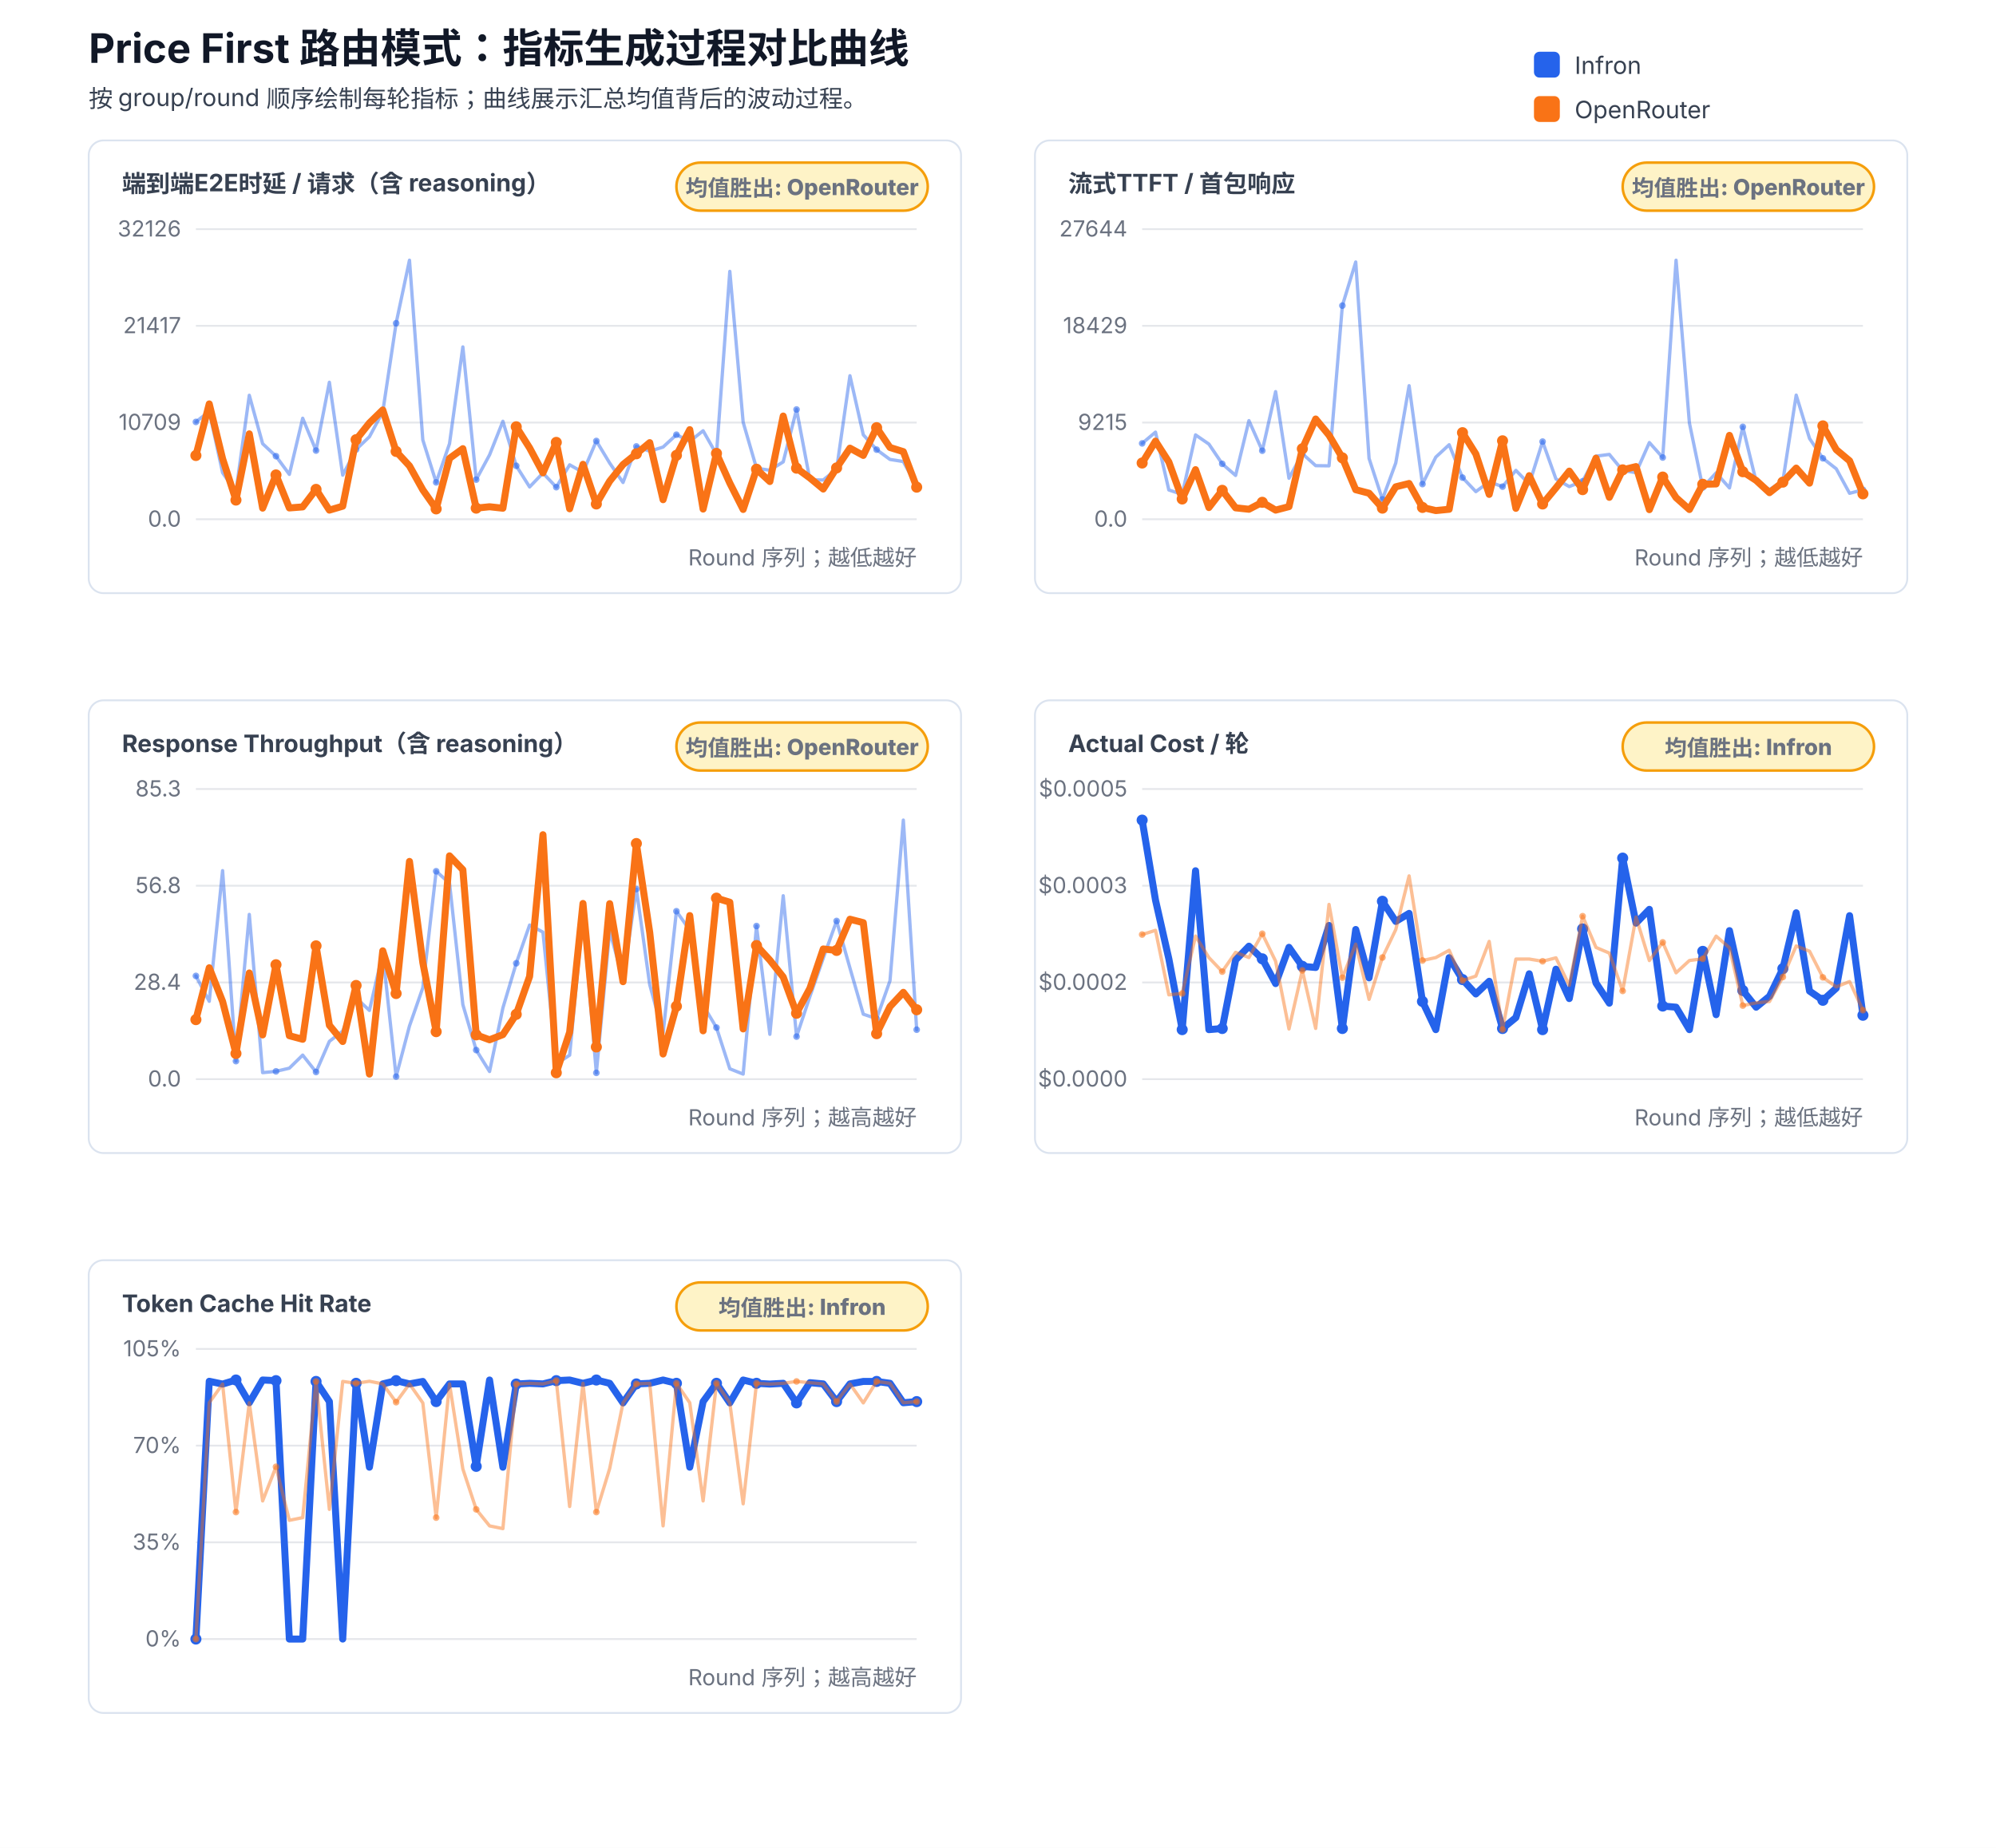
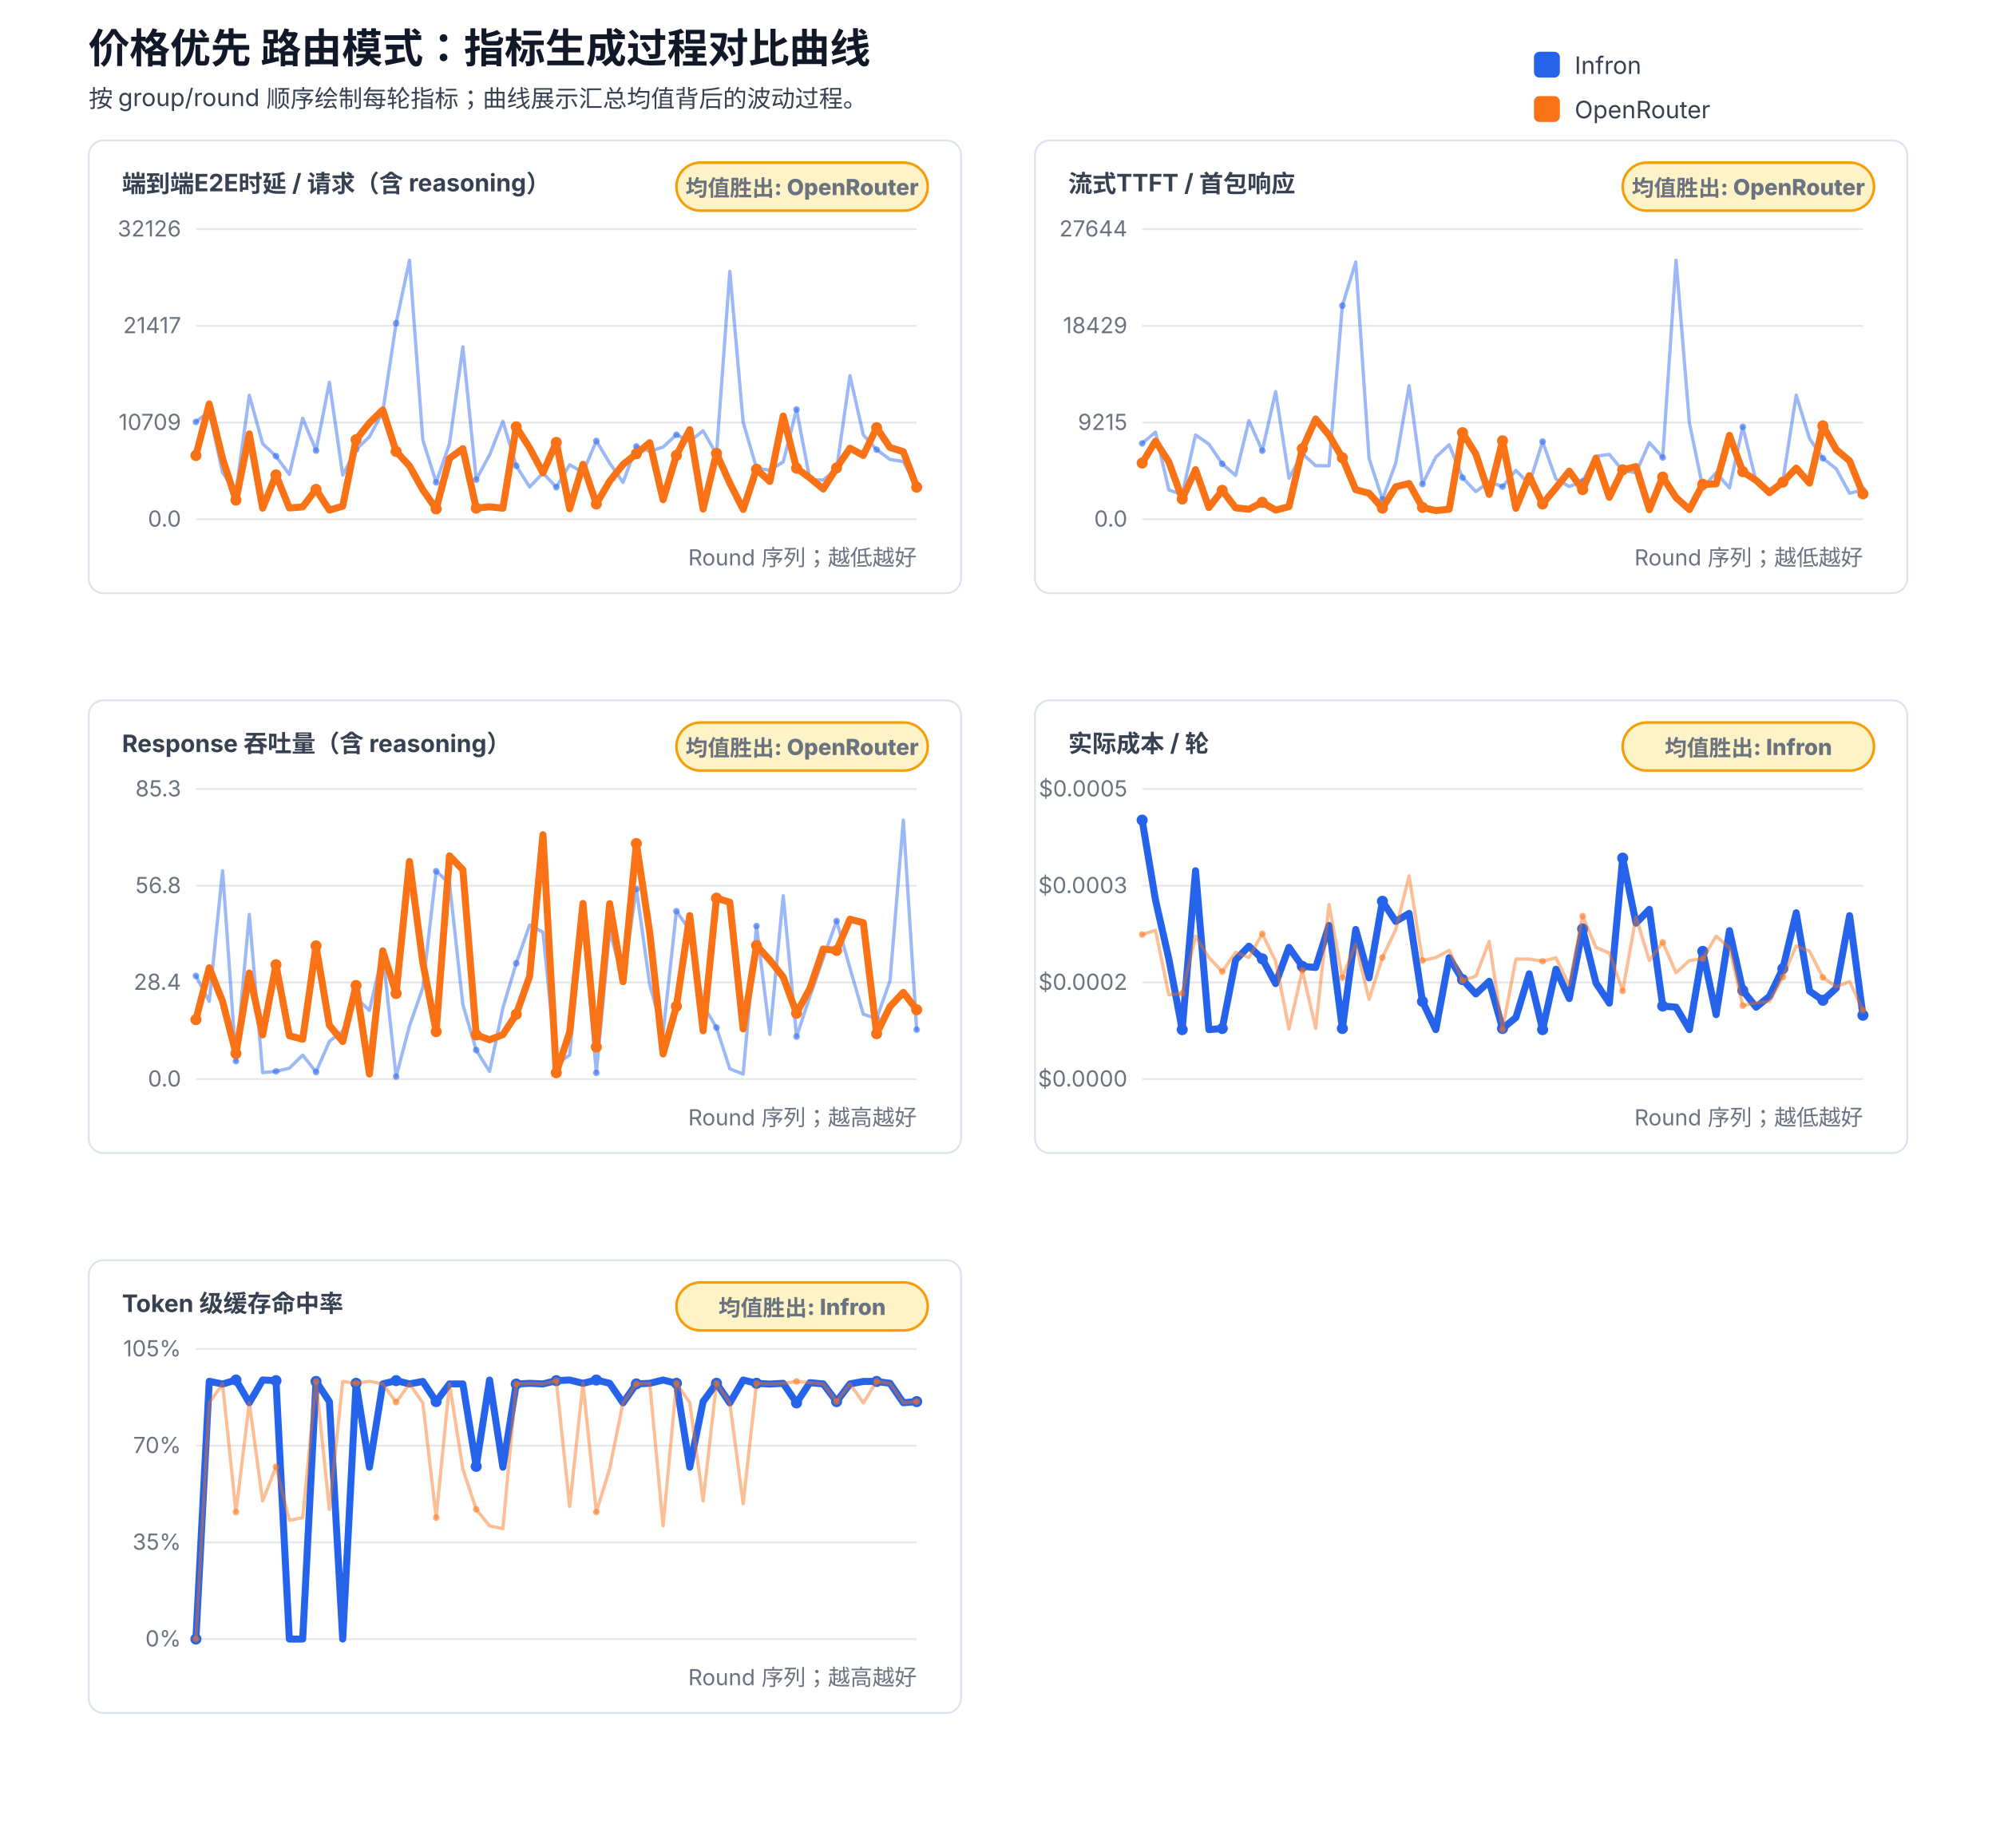
<svg xmlns="http://www.w3.org/2000/svg" width="1080" height="1000" viewBox="0 0 1080 1000">
  <style>text{font-family:-apple-system,BlinkMacSystemFont,'Segoe UI',sans-serif;fill:#111827}.title{font-size:22px;font-weight:700}.label{font-size:13px;fill:#374151}.tick{font-size:12px;fill:#6b7280}.value{font-size:12px;fill:#111827}</style>
  <rect width="100%" height="100%" fill="#ffffff" />
-   <text x="48" y="34" class="title">Price First 路由模式：指标生成过程对比曲线</text>
+   <text x="48" y="34" class="title">价格优先 路由模式：指标生成过程对比曲线</text>
  <text x="48" y="58" class="label">按 group/round 顺序绘制每轮指标；曲线展示汇总均值背后的波动过程。</text>
  <rect x="48" y="76" width="472" height="245" rx="8" fill="#ffffff" stroke="#dbe3ef" />
  <text x="66" y="104" class="label" font-weight="700">端到端E2E时延 / 请求（含 reasoning）</text>
  <rect x="366" y="88" width="136" height="26" rx="13" fill="#fef3c7" stroke="#f59e0b" stroke-width="1.4" />
  <text x="434" y="106" class="tick" font-weight="800" text-anchor="middle" fill="#92400e">均值胜出: OpenRouter</text>
  <line x1="106" y1="281.00" x2="496" y2="281.00" stroke="#e5e7eb" />
  <text x="98" y="285.00" class="tick" text-anchor="end">0.0</text>
  <line x1="106" y1="228.67" x2="496" y2="228.67" stroke="#e5e7eb" />
  <text x="98" y="232.67" class="tick" text-anchor="end">10709</text>
  <line x1="106" y1="176.33" x2="496" y2="176.33" stroke="#e5e7eb" />
  <text x="98" y="180.33" class="tick" text-anchor="end">21417</text>
  <line x1="106" y1="124.00" x2="496" y2="124.00" stroke="#e5e7eb" />
  <text x="98" y="128.00" class="tick" text-anchor="end">32126</text>
  <polyline points="106.00,228.33 113.22,222.59 120.44,255.80 127.67,266.23 134.89,213.92 142.11,240.13 149.33,246.87 156.56,256.72 163.78,226.35 171.00,243.82 178.22,206.88 185.44,257.13 192.67,243.25 199.89,236.36 207.11,222.85 214.33,174.93 221.56,140.82 228.78,238.08 236.00,261.04 243.22,240.13 250.44,187.74 257.67,259.55 264.89,246.17 272.11,227.98 279.33,252.08 286.56,263.52 293.78,256.00 301.00,263.64 308.22,251.54 315.44,255.61 322.67,238.64 329.89,250.60 337.11,261.11 344.33,241.59 351.56,244.19 358.78,241.94 366.00,235.25 373.22,238.86 380.44,233.11 387.67,245.85 394.89,146.87 402.11,228.52 409.33,253.36 416.56,254.49 423.78,249.95 431.00,221.61 438.22,259.68 445.44,259.76 452.67,253.93 459.89,203.34 467.11,235.31 474.33,243.33 481.56,248.64 488.78,249.77 496.00,263.18" fill="none" stroke="#2563eb" stroke-width="1.8" stroke-opacity="0.45" stroke-linejoin="round" stroke-linecap="round" />
  <circle cx="106.00" cy="228.33" r="1.8" fill="#2563eb" fill-opacity="0.55" />
  <circle cx="127.67" cy="266.23" r="1.8" fill="#2563eb" fill-opacity="0.55" />
  <circle cx="149.33" cy="246.87" r="1.8" fill="#2563eb" fill-opacity="0.55" />
  <circle cx="171.00" cy="243.82" r="1.8" fill="#2563eb" fill-opacity="0.55" />
  <circle cx="192.67" cy="243.25" r="1.8" fill="#2563eb" fill-opacity="0.55" />
  <circle cx="214.33" cy="174.93" r="1.8" fill="#2563eb" fill-opacity="0.55" />
  <circle cx="236.00" cy="261.04" r="1.8" fill="#2563eb" fill-opacity="0.55" />
  <circle cx="257.67" cy="259.55" r="1.8" fill="#2563eb" fill-opacity="0.55" />
  <circle cx="279.33" cy="252.08" r="1.8" fill="#2563eb" fill-opacity="0.55" />
  <circle cx="301.00" cy="263.64" r="1.8" fill="#2563eb" fill-opacity="0.55" />
  <circle cx="322.67" cy="238.64" r="1.8" fill="#2563eb" fill-opacity="0.55" />
  <circle cx="344.33" cy="241.59" r="1.8" fill="#2563eb" fill-opacity="0.55" />
  <circle cx="366.00" cy="235.25" r="1.8" fill="#2563eb" fill-opacity="0.55" />
  <circle cx="387.67" cy="245.85" r="1.8" fill="#2563eb" fill-opacity="0.55" />
  <circle cx="409.33" cy="253.36" r="1.8" fill="#2563eb" fill-opacity="0.55" />
  <circle cx="431.00" cy="221.61" r="1.8" fill="#2563eb" fill-opacity="0.55" />
  <circle cx="452.67" cy="253.93" r="1.8" fill="#2563eb" fill-opacity="0.55" />
  <circle cx="474.33" cy="243.33" r="1.8" fill="#2563eb" fill-opacity="0.55" />
  <circle cx="496.00" cy="263.18" r="1.8" fill="#2563eb" fill-opacity="0.55" />
  <polyline points="106.00,246.50 113.22,218.59 120.44,248.25 127.67,270.62 134.89,234.79 142.11,274.99 149.33,257.02 156.56,274.88 163.78,274.32 171.00,264.84 178.22,276.06 185.44,273.93 192.67,237.95 199.89,228.89 207.11,221.85 214.33,244.30 221.56,252.13 228.78,265.09 236.00,275.40 243.22,248.05 250.44,242.80 257.67,274.99 264.89,274.24 272.11,275.03 279.33,230.96 286.56,242.39 293.78,255.89 301.00,239.41 308.22,275.33 315.44,251.28 322.67,272.73 329.89,260.39 337.11,251.39 344.33,245.57 351.56,239.54 358.78,270.42 366.00,246.43 373.22,232.51 380.44,275.49 387.67,245.36 394.89,261.45 402.11,275.70 409.33,253.93 416.56,260.59 423.78,225.16 431.00,253.36 438.22,258.66 445.44,264.65 452.67,253.23 459.89,242.53 467.11,246.46 474.33,231.44 481.56,242.16 488.78,244.42 496.00,263.63" fill="none" stroke="#f97316" stroke-width="3.8" stroke-opacity="1" stroke-linejoin="round" stroke-linecap="round" />
  <circle cx="106.00" cy="246.50" r="3.0" fill="#f97316" fill-opacity="1" />
  <circle cx="127.67" cy="270.62" r="3.0" fill="#f97316" fill-opacity="1" />
  <circle cx="149.33" cy="257.02" r="3.0" fill="#f97316" fill-opacity="1" />
  <circle cx="171.00" cy="264.84" r="3.0" fill="#f97316" fill-opacity="1" />
  <circle cx="192.67" cy="237.95" r="3.0" fill="#f97316" fill-opacity="1" />
  <circle cx="214.33" cy="244.30" r="3.0" fill="#f97316" fill-opacity="1" />
  <circle cx="236.00" cy="275.40" r="3.0" fill="#f97316" fill-opacity="1" />
  <circle cx="257.67" cy="274.99" r="3.0" fill="#f97316" fill-opacity="1" />
  <circle cx="279.33" cy="230.96" r="3.0" fill="#f97316" fill-opacity="1" />
  <circle cx="301.00" cy="239.41" r="3.0" fill="#f97316" fill-opacity="1" />
  <circle cx="322.67" cy="272.73" r="3.0" fill="#f97316" fill-opacity="1" />
  <circle cx="344.33" cy="245.57" r="3.0" fill="#f97316" fill-opacity="1" />
  <circle cx="366.00" cy="246.43" r="3.0" fill="#f97316" fill-opacity="1" />
  <circle cx="387.67" cy="245.36" r="3.0" fill="#f97316" fill-opacity="1" />
  <circle cx="409.33" cy="253.93" r="3.0" fill="#f97316" fill-opacity="1" />
  <circle cx="431.00" cy="253.36" r="3.0" fill="#f97316" fill-opacity="1" />
  <circle cx="452.67" cy="253.23" r="3.0" fill="#f97316" fill-opacity="1" />
  <circle cx="474.33" cy="231.44" r="3.0" fill="#f97316" fill-opacity="1" />
  <circle cx="496.00" cy="263.63" r="3.0" fill="#f97316" fill-opacity="1" />
  <text x="496" y="306" class="tick" text-anchor="end">Round 序列；越低越好</text>
  <rect x="560" y="76" width="472" height="245" rx="8" fill="#ffffff" stroke="#dbe3ef" />
  <text x="578" y="104" class="label" font-weight="700">流式TTFT / 首包响应</text>
  <rect x="878" y="88" width="136" height="26" rx="13" fill="#fef3c7" stroke="#f59e0b" stroke-width="1.4" />
  <text x="946" y="106" class="tick" font-weight="800" text-anchor="middle" fill="#92400e">均值胜出: OpenRouter</text>
  <line x1="618" y1="281.00" x2="1008" y2="281.00" stroke="#e5e7eb" />
  <text x="610" y="285.00" class="tick" text-anchor="end">0.0</text>
  <line x1="618" y1="228.67" x2="1008" y2="228.67" stroke="#e5e7eb" />
  <text x="610" y="232.67" class="tick" text-anchor="end">9215</text>
  <line x1="618" y1="176.33" x2="1008" y2="176.33" stroke="#e5e7eb" />
  <text x="610" y="180.33" class="tick" text-anchor="end">18429</text>
  <line x1="618" y1="124.00" x2="1008" y2="124.00" stroke="#e5e7eb" />
  <text x="610" y="128.00" class="tick" text-anchor="end">27644</text>
  <polyline points="618.00,239.94 625.22,233.86 632.44,265.15 639.67,267.56 646.89,235.35 654.11,240.32 661.33,251.01 668.56,257.29 675.78,227.63 683.00,243.91 690.22,211.94 697.44,258.81 704.67,245.49 711.89,252.00 719.11,252.10 726.33,165.39 733.56,141.79 740.78,248.10 748.00,270.23 755.22,250.55 762.44,208.73 769.67,261.97 776.89,247.37 784.11,240.68 791.33,258.46 798.56,266.05 805.78,260.70 813.00,263.36 820.22,254.56 827.44,261.96 834.67,238.98 841.89,259.21 849.11,263.31 856.33,260.43 863.56,246.87 870.78,245.92 878.00,254.65 885.22,255.78 892.44,239.50 899.67,247.59 906.89,140.82 914.11,228.91 921.33,263.82 928.56,255.90 935.78,264.04 943.00,231.00 950.22,260.60 957.44,264.96 964.67,260.35 971.89,213.84 979.11,237.31 986.33,248.02 993.56,253.69 1000.78,266.96 1008.00,265.07" fill="none" stroke="#2563eb" stroke-width="1.8" stroke-opacity="0.45" stroke-linejoin="round" stroke-linecap="round" />
  <circle cx="618.00" cy="239.94" r="1.8" fill="#2563eb" fill-opacity="0.55" />
  <circle cx="639.67" cy="267.56" r="1.8" fill="#2563eb" fill-opacity="0.55" />
  <circle cx="661.33" cy="251.01" r="1.8" fill="#2563eb" fill-opacity="0.55" />
  <circle cx="683.00" cy="243.91" r="1.8" fill="#2563eb" fill-opacity="0.55" />
  <circle cx="704.67" cy="245.49" r="1.8" fill="#2563eb" fill-opacity="0.55" />
  <circle cx="726.33" cy="165.39" r="1.8" fill="#2563eb" fill-opacity="0.55" />
  <circle cx="748.00" cy="270.23" r="1.8" fill="#2563eb" fill-opacity="0.55" />
  <circle cx="769.67" cy="261.97" r="1.8" fill="#2563eb" fill-opacity="0.55" />
  <circle cx="791.33" cy="258.46" r="1.8" fill="#2563eb" fill-opacity="0.55" />
  <circle cx="813.00" cy="263.36" r="1.8" fill="#2563eb" fill-opacity="0.55" />
  <circle cx="834.67" cy="238.98" r="1.8" fill="#2563eb" fill-opacity="0.55" />
  <circle cx="856.33" cy="260.43" r="1.8" fill="#2563eb" fill-opacity="0.55" />
  <circle cx="878.00" cy="254.65" r="1.8" fill="#2563eb" fill-opacity="0.55" />
  <circle cx="899.67" cy="247.59" r="1.8" fill="#2563eb" fill-opacity="0.55" />
  <circle cx="921.33" cy="263.82" r="1.8" fill="#2563eb" fill-opacity="0.55" />
  <circle cx="943.00" cy="231.00" r="1.8" fill="#2563eb" fill-opacity="0.55" />
  <circle cx="964.67" cy="260.35" r="1.8" fill="#2563eb" fill-opacity="0.55" />
  <circle cx="986.33" cy="248.02" r="1.8" fill="#2563eb" fill-opacity="0.55" />
  <circle cx="1008.00" cy="265.07" r="1.8" fill="#2563eb" fill-opacity="0.55" />
  <polyline points="618.00,250.57 625.22,238.73 632.44,250.00 639.67,270.03 646.89,254.17 654.11,274.67 661.33,265.35 668.56,274.83 675.78,275.59 683.00,271.83 690.22,276.06 697.44,274.17 704.67,242.87 711.89,226.76 719.11,235.51 726.33,247.78 733.56,265.02 740.78,266.91 748.00,274.99 755.22,263.45 762.44,261.65 769.67,274.61 776.89,276.31 784.11,275.60 791.33,234.15 798.56,245.70 805.78,267.55 813.00,238.55 820.22,275.09 827.44,257.41 834.67,272.74 841.89,264.02 849.11,254.96 856.33,264.98 863.56,247.94 870.78,269.14 878.00,254.27 885.22,252.50 892.44,275.80 899.67,258.17 906.89,269.30 914.11,275.73 921.33,262.08 928.56,261.89 935.78,235.61 943.00,255.28 950.22,259.97 957.44,266.62 964.67,260.91 971.89,253.32 979.11,261.47 986.33,230.47 993.56,243.34 1000.78,249.38 1008.00,267.26" fill="none" stroke="#f97316" stroke-width="3.8" stroke-opacity="1" stroke-linejoin="round" stroke-linecap="round" />
  <circle cx="618.00" cy="250.57" r="3.0" fill="#f97316" fill-opacity="1" />
  <circle cx="639.67" cy="270.03" r="3.0" fill="#f97316" fill-opacity="1" />
  <circle cx="661.33" cy="265.35" r="3.0" fill="#f97316" fill-opacity="1" />
  <circle cx="683.00" cy="271.83" r="3.0" fill="#f97316" fill-opacity="1" />
  <circle cx="704.67" cy="242.87" r="3.0" fill="#f97316" fill-opacity="1" />
  <circle cx="726.33" cy="247.78" r="3.0" fill="#f97316" fill-opacity="1" />
  <circle cx="748.00" cy="274.99" r="3.0" fill="#f97316" fill-opacity="1" />
  <circle cx="769.67" cy="274.61" r="3.0" fill="#f97316" fill-opacity="1" />
  <circle cx="791.33" cy="234.15" r="3.0" fill="#f97316" fill-opacity="1" />
  <circle cx="813.00" cy="238.55" r="3.0" fill="#f97316" fill-opacity="1" />
  <circle cx="834.67" cy="272.74" r="3.0" fill="#f97316" fill-opacity="1" />
  <circle cx="856.33" cy="264.98" r="3.0" fill="#f97316" fill-opacity="1" />
  <circle cx="878.00" cy="254.27" r="3.0" fill="#f97316" fill-opacity="1" />
  <circle cx="899.67" cy="258.17" r="3.0" fill="#f97316" fill-opacity="1" />
  <circle cx="921.33" cy="262.08" r="3.0" fill="#f97316" fill-opacity="1" />
  <circle cx="943.00" cy="255.28" r="3.0" fill="#f97316" fill-opacity="1" />
  <circle cx="964.67" cy="260.91" r="3.0" fill="#f97316" fill-opacity="1" />
  <circle cx="986.33" cy="230.47" r="3.0" fill="#f97316" fill-opacity="1" />
  <circle cx="1008.00" cy="267.26" r="3.0" fill="#f97316" fill-opacity="1" />
  <text x="1008" y="306" class="tick" text-anchor="end">Round 序列；越低越好</text>
  <rect x="48" y="379" width="472" height="245" rx="8" fill="#ffffff" stroke="#dbe3ef" />
-   <text x="66" y="407" class="label" font-weight="700">Response Throughput（含 reasoning）</text>
+   <text x="66" y="407" class="label" font-weight="700">Response 吞吐量（含 reasoning）</text>
  <rect x="366" y="391" width="136" height="26" rx="13" fill="#fef3c7" stroke="#f59e0b" stroke-width="1.4" />
  <text x="434" y="409" class="tick" font-weight="800" text-anchor="middle" fill="#92400e">均值胜出: OpenRouter</text>
  <line x1="106" y1="584.00" x2="496" y2="584.00" stroke="#e5e7eb" />
  <text x="98" y="588.00" class="tick" text-anchor="end">0.0</text>
  <line x1="106" y1="531.67" x2="496" y2="531.67" stroke="#e5e7eb" />
  <text x="98" y="535.67" class="tick" text-anchor="end">28.4</text>
  <line x1="106" y1="479.33" x2="496" y2="479.33" stroke="#e5e7eb" />
  <text x="98" y="483.33" class="tick" text-anchor="end">56.8</text>
  <line x1="106" y1="427.00" x2="496" y2="427.00" stroke="#e5e7eb" />
  <text x="98" y="431.00" class="tick" text-anchor="end">85.3</text>
  <polyline points="106.00,528.13 113.22,541.87 120.44,471.17 127.67,574.25 134.89,494.86 142.11,580.48 149.33,579.78 156.56,578.07 163.78,570.99 171.00,580.13 178.22,563.54 185.44,557.98 192.67,540.02 199.89,546.81 207.11,515.76 214.33,582.64 221.56,555.24 228.78,534.52 236.00,471.49 243.22,477.98 250.44,543.67 257.67,568.27 264.89,579.87 272.11,545.47 279.33,521.29 286.56,500.61 293.78,504.45 301.00,575.71 308.22,571.02 315.44,495.22 322.67,580.60 329.89,503.78 337.11,529.94 344.33,481.12 351.56,532.90 358.78,559.12 366.00,493.13 373.22,503.39 380.44,543.97 387.67,556.09 394.89,578.40 402.11,581.26 409.33,501.15 416.56,559.73 423.78,484.75 431.00,560.97 438.22,539.26 445.44,518.54 452.67,498.40 459.89,523.86 467.11,548.84 474.33,551.27 481.56,530.75 488.78,443.82 496.00,557.24" fill="none" stroke="#2563eb" stroke-width="1.8" stroke-opacity="0.45" stroke-linejoin="round" stroke-linecap="round" />
  <circle cx="106.00" cy="528.13" r="1.8" fill="#2563eb" fill-opacity="0.55" />
  <circle cx="127.67" cy="574.25" r="1.8" fill="#2563eb" fill-opacity="0.55" />
  <circle cx="149.33" cy="579.78" r="1.8" fill="#2563eb" fill-opacity="0.55" />
  <circle cx="171.00" cy="580.13" r="1.8" fill="#2563eb" fill-opacity="0.55" />
  <circle cx="192.67" cy="540.02" r="1.8" fill="#2563eb" fill-opacity="0.55" />
  <circle cx="214.33" cy="582.64" r="1.8" fill="#2563eb" fill-opacity="0.55" />
  <circle cx="236.00" cy="471.49" r="1.8" fill="#2563eb" fill-opacity="0.55" />
  <circle cx="257.67" cy="568.27" r="1.8" fill="#2563eb" fill-opacity="0.55" />
  <circle cx="279.33" cy="521.29" r="1.8" fill="#2563eb" fill-opacity="0.55" />
  <circle cx="301.00" cy="575.71" r="1.8" fill="#2563eb" fill-opacity="0.55" />
  <circle cx="322.67" cy="580.60" r="1.8" fill="#2563eb" fill-opacity="0.55" />
  <circle cx="344.33" cy="481.12" r="1.8" fill="#2563eb" fill-opacity="0.55" />
  <circle cx="366.00" cy="493.13" r="1.8" fill="#2563eb" fill-opacity="0.55" />
  <circle cx="387.67" cy="556.09" r="1.8" fill="#2563eb" fill-opacity="0.55" />
  <circle cx="409.33" cy="501.15" r="1.8" fill="#2563eb" fill-opacity="0.55" />
  <circle cx="431.00" cy="560.97" r="1.8" fill="#2563eb" fill-opacity="0.55" />
  <circle cx="452.67" cy="498.40" r="1.8" fill="#2563eb" fill-opacity="0.55" />
  <circle cx="474.33" cy="551.27" r="1.8" fill="#2563eb" fill-opacity="0.55" />
  <circle cx="496.00" cy="557.24" r="1.8" fill="#2563eb" fill-opacity="0.55" />
  <polyline points="106.00,551.79 113.22,523.73 120.44,541.96 127.67,570.13 134.89,526.55 142.11,560.06 149.33,522.08 156.56,560.49 163.78,562.43 171.00,511.87 178.22,554.83 185.44,563.64 192.67,533.31 199.89,581.24 207.11,514.55 214.33,537.66 221.56,466.18 228.78,520.92 236.00,558.30 243.22,463.16 250.44,470.68 257.67,560.04 264.89,562.70 272.11,559.90 279.33,548.93 286.56,528.41 293.78,451.73 301.00,580.54 308.22,558.60 315.44,488.93 322.67,566.58 329.89,489.04 337.11,531.26 344.33,456.49 351.56,504.67 358.78,570.39 366.00,544.56 373.22,495.48 380.44,557.85 387.67,486.04 394.89,488.26 402.11,556.82 409.33,511.70 416.56,519.61 423.78,528.73 431.00,548.35 438.22,534.87 445.44,513.56 452.67,514.34 459.89,497.46 467.11,499.32 474.33,559.40 481.56,544.73 488.78,537.02 496.00,546.44" fill="none" stroke="#f97316" stroke-width="3.8" stroke-opacity="1" stroke-linejoin="round" stroke-linecap="round" />
  <circle cx="106.00" cy="551.79" r="3.0" fill="#f97316" fill-opacity="1" />
  <circle cx="127.67" cy="570.13" r="3.0" fill="#f97316" fill-opacity="1" />
  <circle cx="149.33" cy="522.08" r="3.0" fill="#f97316" fill-opacity="1" />
  <circle cx="171.00" cy="511.87" r="3.0" fill="#f97316" fill-opacity="1" />
  <circle cx="192.67" cy="533.31" r="3.0" fill="#f97316" fill-opacity="1" />
  <circle cx="214.33" cy="537.66" r="3.0" fill="#f97316" fill-opacity="1" />
  <circle cx="236.00" cy="558.30" r="3.0" fill="#f97316" fill-opacity="1" />
  <circle cx="257.67" cy="560.04" r="3.0" fill="#f97316" fill-opacity="1" />
  <circle cx="279.33" cy="548.93" r="3.0" fill="#f97316" fill-opacity="1" />
  <circle cx="301.00" cy="580.54" r="3.0" fill="#f97316" fill-opacity="1" />
  <circle cx="322.67" cy="566.58" r="3.0" fill="#f97316" fill-opacity="1" />
  <circle cx="344.33" cy="456.49" r="3.0" fill="#f97316" fill-opacity="1" />
  <circle cx="366.00" cy="544.56" r="3.0" fill="#f97316" fill-opacity="1" />
  <circle cx="387.67" cy="486.04" r="3.0" fill="#f97316" fill-opacity="1" />
  <circle cx="409.33" cy="511.70" r="3.0" fill="#f97316" fill-opacity="1" />
  <circle cx="431.00" cy="548.35" r="3.0" fill="#f97316" fill-opacity="1" />
  <circle cx="452.67" cy="514.34" r="3.0" fill="#f97316" fill-opacity="1" />
  <circle cx="474.33" cy="559.40" r="3.0" fill="#f97316" fill-opacity="1" />
  <circle cx="496.00" cy="546.44" r="3.0" fill="#f97316" fill-opacity="1" />
  <text x="496" y="609" class="tick" text-anchor="end">Round 序列；越高越好</text>
  <rect x="560" y="379" width="472" height="245" rx="8" fill="#ffffff" stroke="#dbe3ef" />
-   <text x="578" y="407" class="label" font-weight="700">Actual Cost / 轮</text>
+   <text x="578" y="407" class="label" font-weight="700">实际成本 / 轮</text>
  <rect x="878" y="391" width="136" height="26" rx="13" fill="#fef3c7" stroke="#f59e0b" stroke-width="1.4" />
  <text x="946" y="409" class="tick" font-weight="800" text-anchor="middle" fill="#92400e">均值胜出: Infron</text>
  <line x1="618" y1="584.00" x2="1008" y2="584.00" stroke="#e5e7eb" />
  <text x="610" y="588.00" class="tick" text-anchor="end">$0.0000</text>
  <line x1="618" y1="531.67" x2="1008" y2="531.67" stroke="#e5e7eb" />
  <text x="610" y="535.67" class="tick" text-anchor="end">$0.0002</text>
  <line x1="618" y1="479.33" x2="1008" y2="479.33" stroke="#e5e7eb" />
  <text x="610" y="483.33" class="tick" text-anchor="end">$0.0003</text>
  <line x1="618" y1="427.00" x2="1008" y2="427.00" stroke="#e5e7eb" />
  <text x="610" y="431.00" class="tick" text-anchor="end">$0.0005</text>
  <polyline points="618.00,443.82 625.22,487.12 632.44,518.89 639.67,557.21 646.89,471.23 654.11,557.21 661.33,556.59 668.56,519.52 675.78,512.04 683.00,518.89 690.22,532.29 697.44,512.66 704.67,522.94 711.89,523.57 719.11,500.83 726.33,556.59 733.56,503.01 740.78,529.17 748.00,487.74 755.22,498.65 762.44,494.29 769.67,541.95 776.89,557.21 784.11,518.27 791.33,530.11 798.56,537.90 805.78,531.04 813.00,556.59 820.22,550.67 827.44,526.99 834.67,557.21 841.89,524.50 849.11,540.39 856.33,502.70 863.56,531.98 870.78,542.88 878.00,464.38 885.22,499.58 892.44,492.11 899.67,544.44 906.89,545.06 914.11,557.21 921.33,514.85 928.56,549.11 935.78,503.63 943.00,536.03 950.22,545.06 957.44,539.14 964.67,524.19 971.89,493.97 979.11,536.34 986.33,541.32 993.56,534.78 1000.78,495.53 1008.00,549.42" fill="none" stroke="#2563eb" stroke-width="3.8" stroke-opacity="1" stroke-linejoin="round" stroke-linecap="round" />
  <circle cx="618.00" cy="443.82" r="3.0" fill="#2563eb" fill-opacity="1" />
  <circle cx="639.67" cy="557.21" r="3.0" fill="#2563eb" fill-opacity="1" />
  <circle cx="661.33" cy="556.59" r="3.0" fill="#2563eb" fill-opacity="1" />
  <circle cx="683.00" cy="518.89" r="3.0" fill="#2563eb" fill-opacity="1" />
  <circle cx="704.67" cy="522.94" r="3.0" fill="#2563eb" fill-opacity="1" />
  <circle cx="726.33" cy="556.59" r="3.0" fill="#2563eb" fill-opacity="1" />
  <circle cx="748.00" cy="487.74" r="3.0" fill="#2563eb" fill-opacity="1" />
  <circle cx="769.67" cy="541.95" r="3.0" fill="#2563eb" fill-opacity="1" />
  <circle cx="791.33" cy="530.11" r="3.0" fill="#2563eb" fill-opacity="1" />
  <circle cx="813.00" cy="556.59" r="3.0" fill="#2563eb" fill-opacity="1" />
  <circle cx="834.67" cy="557.21" r="3.0" fill="#2563eb" fill-opacity="1" />
  <circle cx="856.33" cy="502.70" r="3.0" fill="#2563eb" fill-opacity="1" />
  <circle cx="878.00" cy="464.38" r="3.0" fill="#2563eb" fill-opacity="1" />
  <circle cx="899.67" cy="544.44" r="3.0" fill="#2563eb" fill-opacity="1" />
  <circle cx="921.33" cy="514.85" r="3.0" fill="#2563eb" fill-opacity="1" />
  <circle cx="943.00" cy="536.03" r="3.0" fill="#2563eb" fill-opacity="1" />
  <circle cx="964.67" cy="524.19" r="3.0" fill="#2563eb" fill-opacity="1" />
  <circle cx="986.33" cy="541.32" r="3.0" fill="#2563eb" fill-opacity="1" />
  <circle cx="1008.00" cy="549.42" r="3.0" fill="#2563eb" fill-opacity="1" />
  <polyline points="618.00,505.74 625.22,503.47 632.44,538.36 639.67,537.64 646.89,506.57 654.11,518.21 661.33,525.80 668.56,515.39 675.78,518.18 683.00,505.31 690.22,520.19 697.44,556.84 704.67,525.15 711.89,556.54 719.11,489.44 726.33,529.09 733.56,510.95 740.78,540.84 748.00,518.18 755.22,503.07 762.44,474.01 769.67,519.80 776.89,518.21 784.11,514.26 791.33,530.64 798.56,528.23 805.78,509.46 813.00,557.12 820.22,519.02 827.44,519.01 834.67,520.21 841.89,518.35 849.11,533.27 856.33,495.81 863.56,512.72 870.78,515.78 878.00,536.26 885.22,496.27 892.44,519.82 899.67,509.97 906.89,526.46 914.11,519.80 921.33,518.87 928.56,506.60 935.78,512.88 943.00,544.19 950.22,542.70 957.44,542.00 964.67,528.75 971.89,511.93 979.11,514.77 986.33,528.93 993.56,534.06 1000.78,531.19 1008.00,546.67" fill="none" stroke="#f97316" stroke-width="1.8" stroke-opacity="0.45" stroke-linejoin="round" stroke-linecap="round" />
  <circle cx="618.00" cy="505.74" r="1.8" fill="#f97316" fill-opacity="0.55" />
  <circle cx="639.67" cy="537.64" r="1.8" fill="#f97316" fill-opacity="0.55" />
  <circle cx="661.33" cy="525.80" r="1.8" fill="#f97316" fill-opacity="0.55" />
  <circle cx="683.00" cy="505.31" r="1.8" fill="#f97316" fill-opacity="0.55" />
  <circle cx="704.67" cy="525.15" r="1.8" fill="#f97316" fill-opacity="0.55" />
  <circle cx="726.33" cy="529.09" r="1.8" fill="#f97316" fill-opacity="0.55" />
  <circle cx="748.00" cy="518.18" r="1.8" fill="#f97316" fill-opacity="0.55" />
  <circle cx="769.67" cy="519.80" r="1.8" fill="#f97316" fill-opacity="0.55" />
  <circle cx="791.33" cy="530.64" r="1.8" fill="#f97316" fill-opacity="0.55" />
  <circle cx="813.00" cy="557.12" r="1.8" fill="#f97316" fill-opacity="0.55" />
  <circle cx="834.67" cy="520.21" r="1.8" fill="#f97316" fill-opacity="0.55" />
  <circle cx="856.33" cy="495.81" r="1.8" fill="#f97316" fill-opacity="0.55" />
  <circle cx="878.00" cy="536.26" r="1.8" fill="#f97316" fill-opacity="0.55" />
  <circle cx="899.67" cy="509.97" r="1.8" fill="#f97316" fill-opacity="0.55" />
  <circle cx="921.33" cy="518.87" r="1.8" fill="#f97316" fill-opacity="0.55" />
  <circle cx="943.00" cy="544.19" r="1.8" fill="#f97316" fill-opacity="0.55" />
  <circle cx="964.67" cy="528.75" r="1.8" fill="#f97316" fill-opacity="0.55" />
  <circle cx="986.33" cy="528.93" r="1.8" fill="#f97316" fill-opacity="0.55" />
  <circle cx="1008.00" cy="546.67" r="1.8" fill="#f97316" fill-opacity="0.55" />
  <text x="1008" y="609" class="tick" text-anchor="end">Round 序列；越低越好</text>
  <rect x="48" y="682" width="472" height="245" rx="8" fill="#ffffff" stroke="#dbe3ef" />
-   <text x="66" y="710" class="label" font-weight="700">Token Cache Hit Rate</text>
+   <text x="66" y="710" class="label" font-weight="700">Token 级缓存命中率</text>
  <rect x="366" y="694" width="136" height="26" rx="13" fill="#fef3c7" stroke="#f59e0b" stroke-width="1.4" />
  <text x="434" y="712" class="tick" font-weight="800" text-anchor="middle" fill="#92400e">均值胜出: Infron</text>
  <line x1="106" y1="887.00" x2="496" y2="887.00" stroke="#e5e7eb" />
  <text x="98" y="891.00" class="tick" text-anchor="end">0%</text>
  <line x1="106" y1="834.67" x2="496" y2="834.67" stroke="#e5e7eb" />
  <text x="98" y="838.67" class="tick" text-anchor="end">35%</text>
  <line x1="106" y1="782.33" x2="496" y2="782.33" stroke="#e5e7eb" />
  <text x="98" y="786.33" class="tick" text-anchor="end">70%</text>
  <line x1="106" y1="730.00" x2="496" y2="730.00" stroke="#e5e7eb" />
  <text x="98" y="734.00" class="tick" text-anchor="end">105%</text>
  <polyline points="106.00,887.00 113.22,747.50 120.44,749.01 127.67,746.82 134.89,759.13 142.11,746.82 149.33,747.16 156.56,887.00 163.78,887.00 171.00,747.59 178.22,758.50 185.44,887.00 192.67,748.60 199.89,794.00 207.11,748.93 214.33,747.16 221.56,748.93 228.78,747.59 236.00,758.50 243.22,748.93 250.44,748.93 257.67,793.55 264.89,746.82 272.11,794.00 279.33,749.01 286.56,748.60 293.78,748.93 301.00,747.16 308.22,746.82 315.44,748.60 322.67,746.82 329.89,748.60 337.11,759.21 344.33,748.93 351.56,748.60 358.78,746.82 366.00,748.60 373.22,794.00 380.44,758.50 387.67,748.60 394.89,759.21 402.11,746.82 409.33,748.60 416.56,749.01 423.78,748.60 431.00,759.21 438.22,748.26 445.44,748.93 452.67,758.50 459.89,748.93 467.11,747.59 474.33,747.59 481.56,748.60 488.78,759.13 496.00,758.50" fill="none" stroke="#2563eb" stroke-width="3.8" stroke-opacity="1" stroke-linejoin="round" stroke-linecap="round" />
  <circle cx="106.00" cy="887.00" r="3.0" fill="#2563eb" fill-opacity="1" />
  <circle cx="127.67" cy="746.82" r="3.0" fill="#2563eb" fill-opacity="1" />
  <circle cx="149.33" cy="747.16" r="3.0" fill="#2563eb" fill-opacity="1" />
  <circle cx="171.00" cy="747.59" r="3.0" fill="#2563eb" fill-opacity="1" />
  <circle cx="192.67" cy="748.60" r="3.0" fill="#2563eb" fill-opacity="1" />
  <circle cx="214.33" cy="747.16" r="3.0" fill="#2563eb" fill-opacity="1" />
  <circle cx="236.00" cy="758.50" r="3.0" fill="#2563eb" fill-opacity="1" />
  <circle cx="257.67" cy="793.55" r="3.0" fill="#2563eb" fill-opacity="1" />
  <circle cx="279.33" cy="749.01" r="3.0" fill="#2563eb" fill-opacity="1" />
  <circle cx="301.00" cy="747.16" r="3.0" fill="#2563eb" fill-opacity="1" />
  <circle cx="322.67" cy="746.82" r="3.0" fill="#2563eb" fill-opacity="1" />
  <circle cx="344.33" cy="748.93" r="3.0" fill="#2563eb" fill-opacity="1" />
  <circle cx="366.00" cy="748.60" r="3.0" fill="#2563eb" fill-opacity="1" />
  <circle cx="387.67" cy="748.60" r="3.0" fill="#2563eb" fill-opacity="1" />
  <circle cx="409.33" cy="748.60" r="3.0" fill="#2563eb" fill-opacity="1" />
  <circle cx="431.00" cy="759.21" r="3.0" fill="#2563eb" fill-opacity="1" />
  <circle cx="452.67" cy="758.50" r="3.0" fill="#2563eb" fill-opacity="1" />
  <circle cx="474.33" cy="747.59" r="3.0" fill="#2563eb" fill-opacity="1" />
  <circle cx="496.00" cy="758.50" r="3.0" fill="#2563eb" fill-opacity="1" />
  <polyline points="106.00,887.00 113.22,759.13 120.44,749.01 127.67,818.28 134.89,759.13 142.11,812.26 149.33,793.78 156.56,822.75 163.78,821.29 171.00,747.59 178.22,816.82 185.44,747.59 192.67,748.60 199.89,747.50 207.11,748.93 214.33,758.82 221.56,748.93 228.78,759.21 236.00,821.29 243.22,748.93 250.44,794.95 257.67,816.82 264.89,825.76 272.11,827.24 279.33,749.01 286.56,748.60 293.78,748.93 301.00,747.16 308.22,815.27 315.44,748.60 322.67,818.28 329.89,794.73 337.11,759.21 344.33,748.93 351.56,748.60 358.78,825.76 366.00,748.60 373.22,759.13 380.44,812.26 387.67,748.60 394.89,759.21 402.11,813.81 409.33,748.60 416.56,749.01 423.78,748.60 431.00,747.59 438.22,748.26 445.44,748.93 452.67,758.50 459.89,748.93 467.11,759.21 474.33,747.59 481.56,748.60 488.78,759.13 496.00,758.50" fill="none" stroke="#f97316" stroke-width="1.8" stroke-opacity="0.45" stroke-linejoin="round" stroke-linecap="round" />
  <circle cx="106.00" cy="887.00" r="1.8" fill="#f97316" fill-opacity="0.55" />
  <circle cx="127.67" cy="818.28" r="1.8" fill="#f97316" fill-opacity="0.55" />
  <circle cx="149.33" cy="793.78" r="1.8" fill="#f97316" fill-opacity="0.55" />
  <circle cx="171.00" cy="747.59" r="1.8" fill="#f97316" fill-opacity="0.55" />
  <circle cx="192.67" cy="748.60" r="1.8" fill="#f97316" fill-opacity="0.55" />
  <circle cx="214.33" cy="758.82" r="1.8" fill="#f97316" fill-opacity="0.55" />
  <circle cx="236.00" cy="821.29" r="1.8" fill="#f97316" fill-opacity="0.55" />
  <circle cx="257.67" cy="816.82" r="1.8" fill="#f97316" fill-opacity="0.55" />
  <circle cx="279.33" cy="749.01" r="1.8" fill="#f97316" fill-opacity="0.55" />
  <circle cx="301.00" cy="747.16" r="1.8" fill="#f97316" fill-opacity="0.55" />
  <circle cx="322.67" cy="818.28" r="1.8" fill="#f97316" fill-opacity="0.55" />
  <circle cx="344.33" cy="748.93" r="1.8" fill="#f97316" fill-opacity="0.55" />
  <circle cx="366.00" cy="748.60" r="1.8" fill="#f97316" fill-opacity="0.55" />
  <circle cx="387.67" cy="748.60" r="1.8" fill="#f97316" fill-opacity="0.55" />
  <circle cx="409.33" cy="748.60" r="1.8" fill="#f97316" fill-opacity="0.55" />
  <circle cx="431.00" cy="747.59" r="1.8" fill="#f97316" fill-opacity="0.55" />
  <circle cx="452.67" cy="758.50" r="1.8" fill="#f97316" fill-opacity="0.55" />
  <circle cx="474.33" cy="747.59" r="1.8" fill="#f97316" fill-opacity="0.55" />
  <circle cx="496.00" cy="758.50" r="1.8" fill="#f97316" fill-opacity="0.55" />
  <text x="496" y="912" class="tick" text-anchor="end">Round 序列；越高越好</text>
  <rect x="830" y="28" width="14" height="14" rx="3" fill="#2563eb" />
  <text x="852" y="40" class="label">Infron</text>
  <rect x="830" y="52" width="14" height="14" rx="3" fill="#f97316" />
  <text x="852" y="64" class="label">OpenRouter</text>
</svg>
